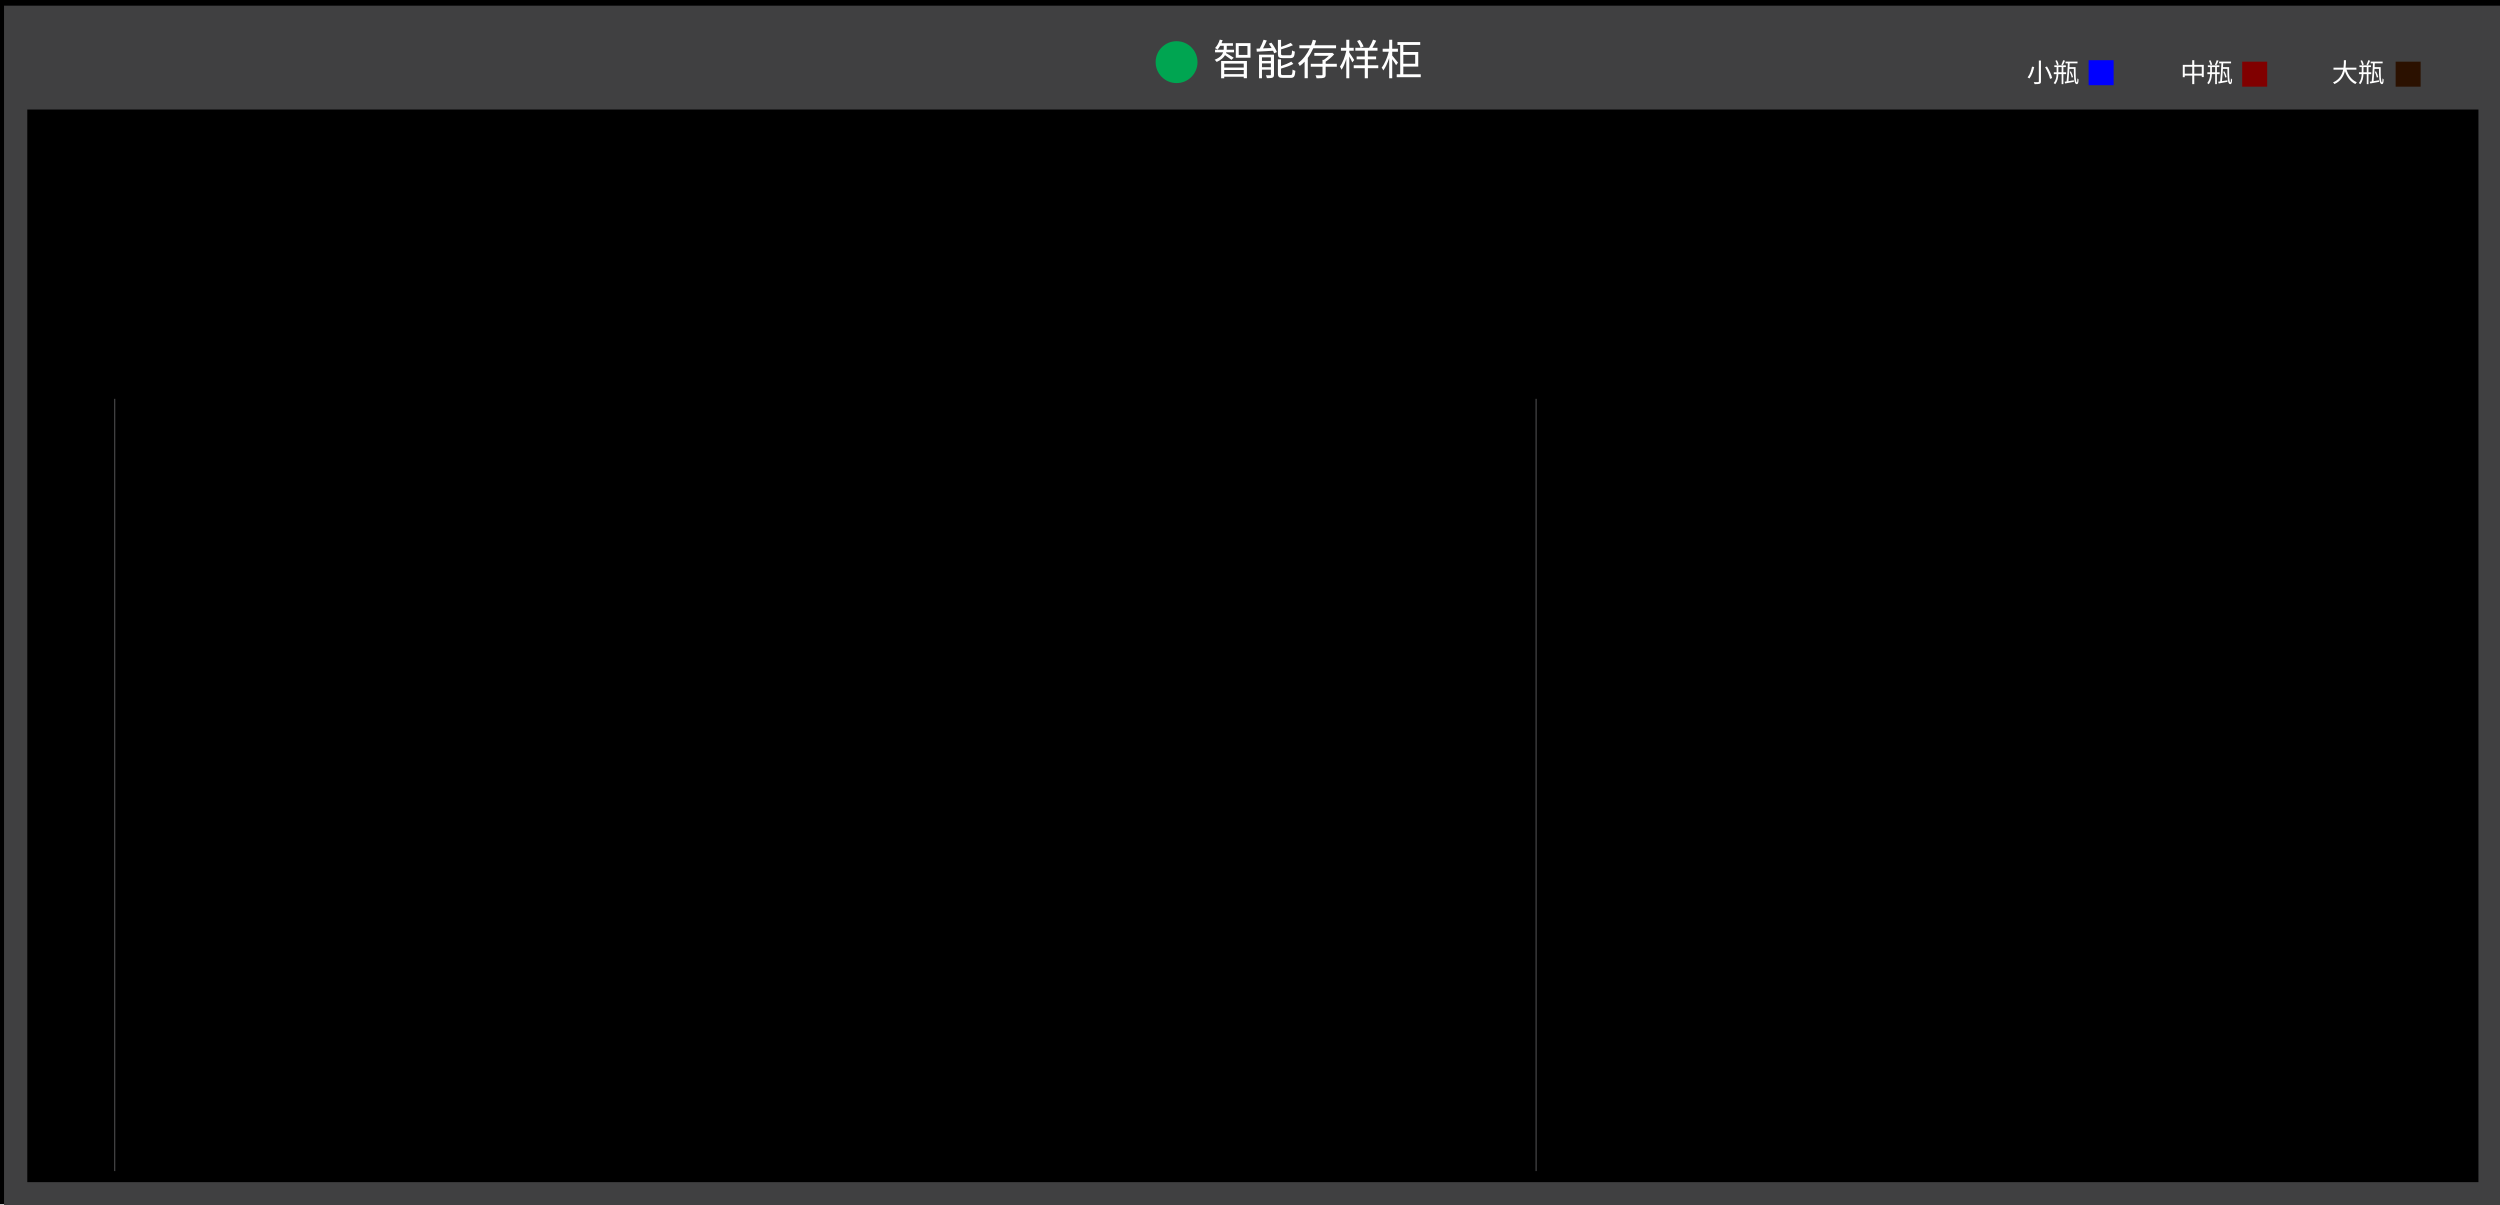
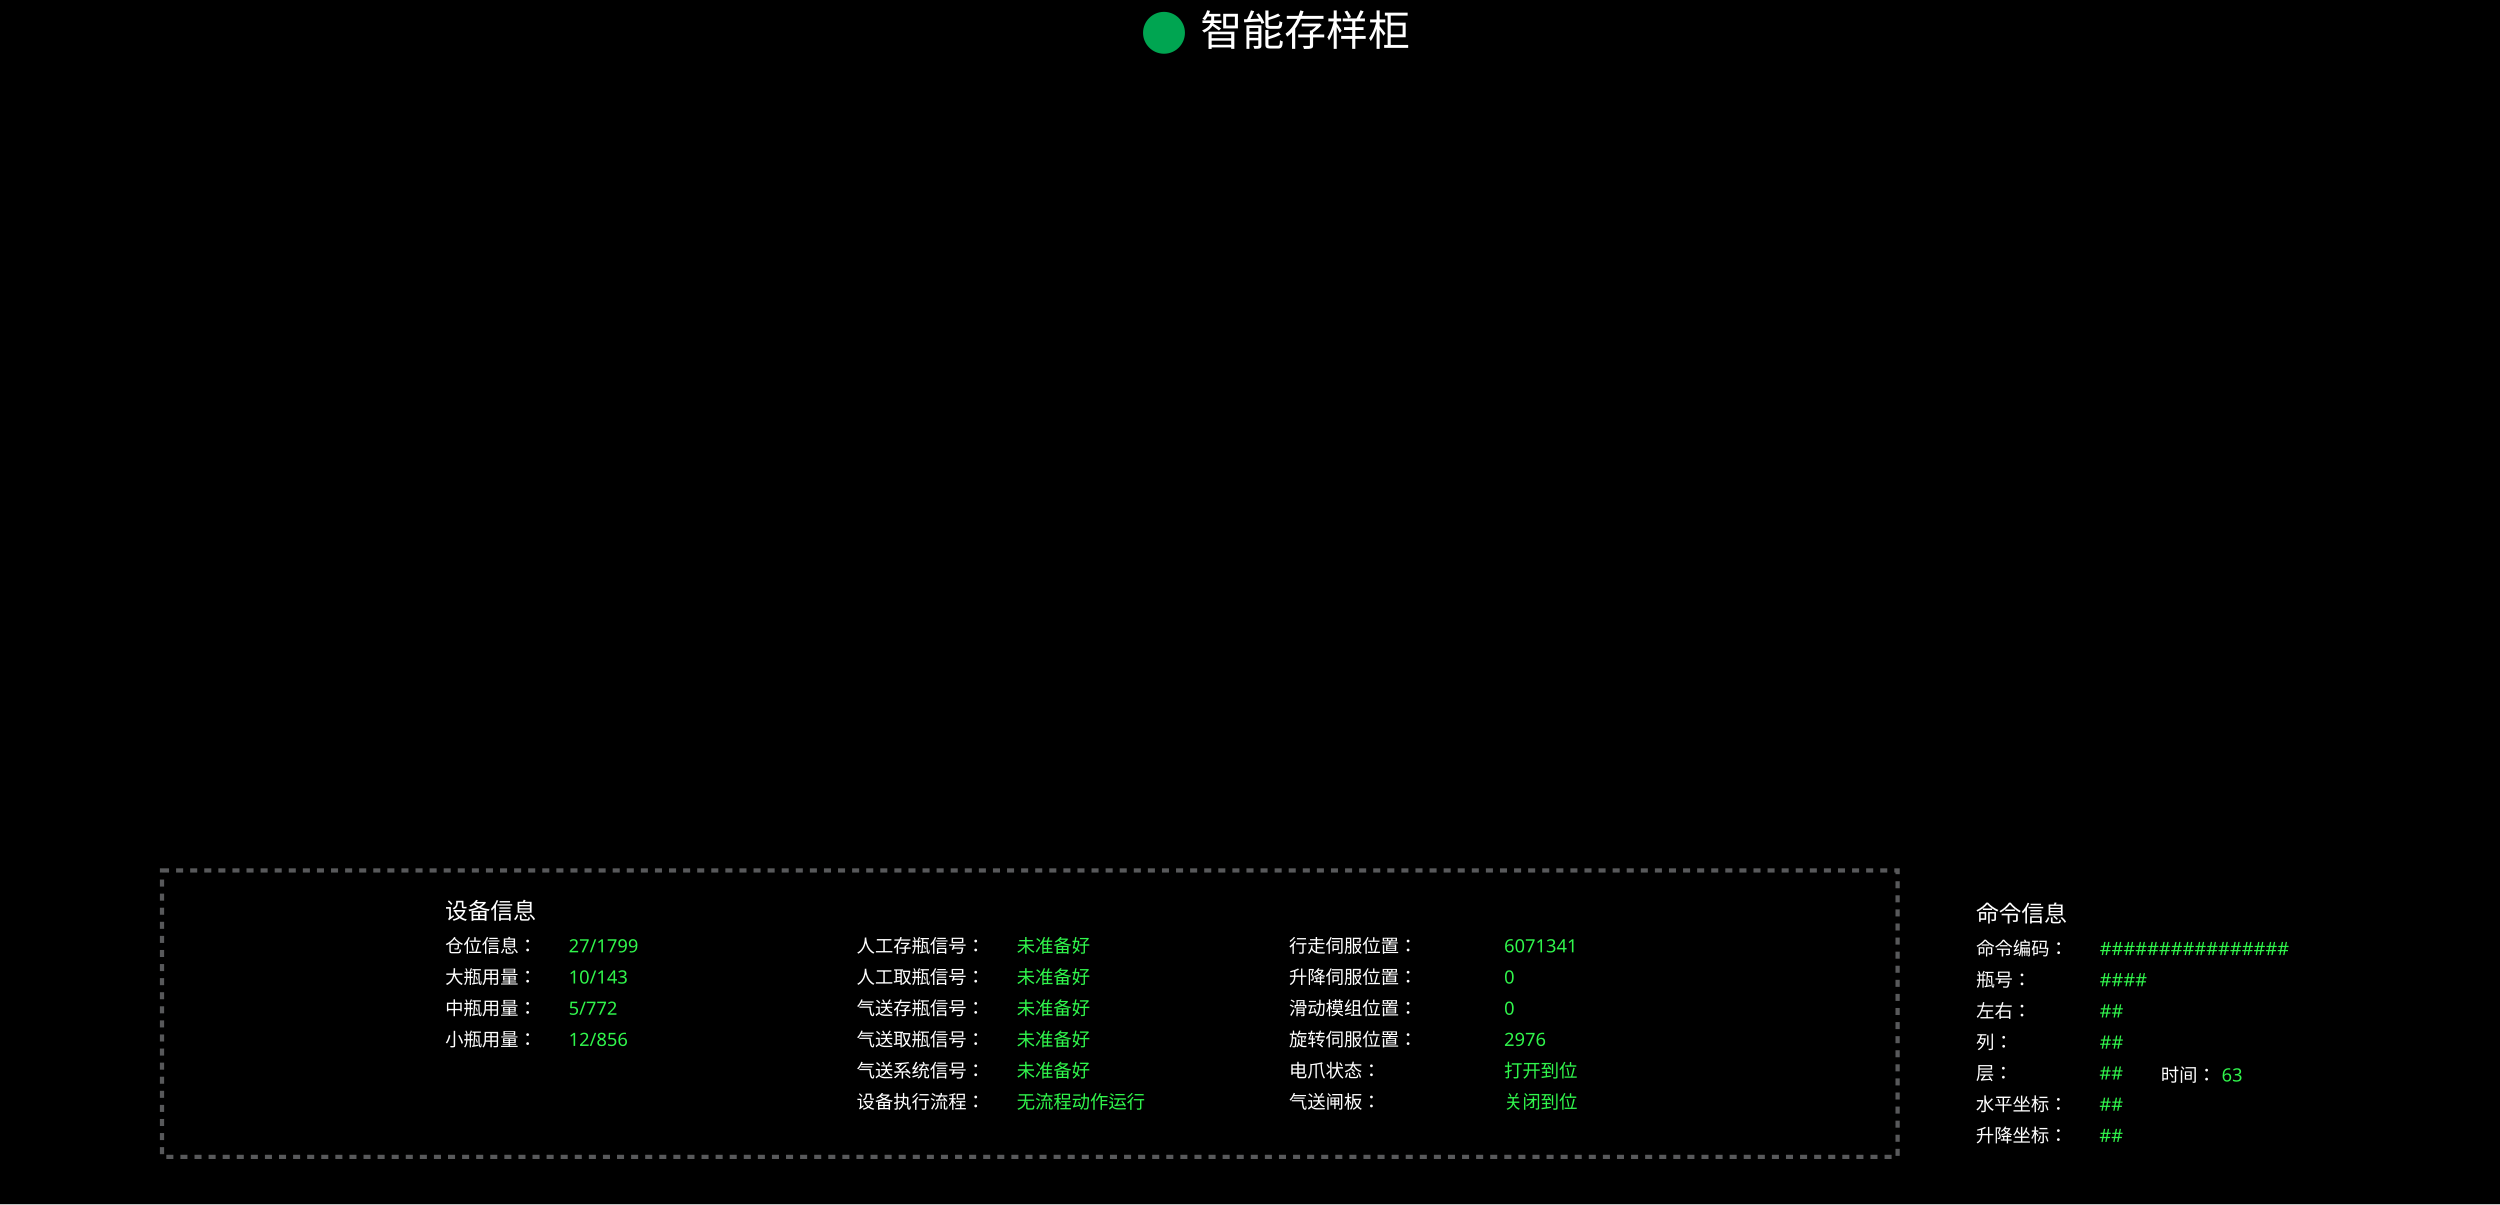
<svg xmlns="http://www.w3.org/2000/svg" version="1.1" id="svg2" x="0px" y="0px" viewBox="0 0 1910 920" style="enable-background:new 0 0 1910 920;" xml:space="preserve" width="100%" height="100%">
  <defs id="defs939">
	

	
		


	





	
</defs>
  <style type="text/css" id="style3">
	.st0{fill:#404041;}
	.st1{fill:url(#SVGID_1_);}
	.st2{fill:#404040;}
	.st3{fill:#A6A8AB;}
	.st4{fill:#FFFFFF;}
	.st5{font-family:'MicrosoftYaHei';}
	.st6{font-size:19.895px;}
	.st7{fill:#D0D2D3;}
	.st8{fill:#E6E7E8;}
	.st9{fill:#231F20;}
	.st10{fill:#00A551;}
	.st11{fill:url(#SVGID_2_);}
	.st12{fill:#929497;}
	.st13{fill:#58595B;}
	.st14{fill:url(#rect138_1_);}
	.st15{fill:#414042;}
	.st16{fill:url(#SVGID_3_);}
	.st17{fill:#808184;}
	.st18{fill:#6D6E70;}
	.st19{fill:#26A9E0;fill-opacity:0.129;}
	.st20{font-size:15.114px;}
	.st21{fill:#FFFFFF;enable-background:new    ;}
	.st22{fill:url(#SVGID_4_);}
	.st23{fill:url(#SVGID_5_);}
	.st24{fill:url(#rect121_1_);}
	.st25{fill:url(#SVGID_6_);}
	.st26{fill:url(#SVGID_7_);}
	.st27{fill:url(#SVGID_8_);}
	.st28{fill:url(#SVGID_9_);}
	.st29{fill:url(#SVGID_10_);}
	.st30{fill:url(#SVGID_11_);}
	.st31{fill:url(#SVGID_12_);}
	.st32{fill:url(#SVGID_13_);}
	.st33{fill:url(#SVGID_14_);}
	.st34{fill:url(#SVGID_15_);}
	.st35{fill:url(#SVGID_16_);}
	.st36{fill:#EC1C24;}
	.st37{font-size:14.606px;}
	.st38{fill:#EE4036;enable-background:new    ;}
	.st39{font-size:16.371px;}
	.st40{fill:url(#SVGID_17_);}
	.st41{fill:url(#SVGID_18_);}
	.st42{fill:url(#SVGID_19_);}
	.st43{fill:url(#SVGID_20_);}
	.st44{fill:url(#SVGID_21_);}
	.st45{fill:none;stroke:#404041;stroke-miterlimit:10;}
</style>
  <rect id="rect432" y="0" width="1910" height="920" x="0">
</rect>
  <linearGradient id="rect121_1_" gradientUnits="userSpaceOnUse" x1="247.372" y1="827.457" x2="247.372" y2="754.332" gradientTransform="matrix(1.0611,0,0,-1.0611,1.4622,981.9968)">
    <stop offset="0" style="stop-color:#BBBDBF" id="stop154" />
    <stop offset="0.988" style="stop-color:#404041" id="stop156" />
    <stop offset="1" style="stop-color:#404041" id="stop158" />
  </linearGradient>
-   <path class="st0" d="m 1911.28,907.432 v -0.285 -3.989 0 l -0.345,-840.294 v -56.419 0 -2.137 H 3.08 v 76.08 3.277 0 819.493 4.274 13.535 H 1911.28 Z M 20.841,83.664 H 1893.519 V 903.158 H 20.841 Z" id="path320" style="fill:#404041;stroke-width:1.567" />
-   <line class="st45" x1="87.6" y1="304.7" x2="87.6" y2="894.7" id="line453" style="fill:none;stroke:#404041;stroke-miterlimit:10" />
-   <line class="st45" x1="1173.6" y1="304.7" x2="1173.6" y2="894.7" id="line455" style="fill:none;stroke:#404041;stroke-miterlimit:10" />
-   <circle style="fill:#00a551;stroke-width:1.429" r="16" cy="47.478" cx="898.9" class="st10" id="_272067176-7" />
-   <text style="font-style:normal;font-variant:normal;font-weight:normal;font-stretch:normal;font-size:32px;line-height:0%;font-family:STSong;-inkscape-font-specification:STSong;text-align:start;writing-mode:lr-tb;text-anchor:start;fill:#ffffff" y="57.244" x="926.702" class="st4 st5 st6" id="text209-1">智能存样柜</text>
-   <text y="62.681" x="1548.44" style="font-size:19.895px;line-height:0%;font-family:MicrosoftYaHei;fill:#ffffff;stroke-width:1" class="st4 st5 st6" id="text209_15">小瓶</text>
-   <rect style="fill:#0000ff;stroke-width:1.061;fill-opacity:1" height="19.1" width="19.1" class="st10" y="45.993" x="1595.714" id="_272064080" />
-   <text id="text209_16" class="st4 st5 st6" x="1665.742" y="62.681" style="font-size:19.895px;line-height:0%;font-family:MicrosoftYaHei;fill:#ffffff">中瓶</text>
-   <rect id="_272063864" x="1713.027" y="47.115" class="st36" width="19.1" height="19.1" style="fill:#800000" />
-   <text class="st4 st5 st6" id="text391" x="1781.555" y="62.681" style="font-size:19.895px;line-height:0%;font-family:MicrosoftYaHei;fill:#ffffff">大瓶</text>
-   <rect id="_272063864-4" x="1830.269" y="47.115" class="st3" width="19.1" height="19.1" style="fill:#2b1100" />
+   <circle style="fill:#00a551;stroke-width:1.429" r="16" cy="25.06" cx="889.293" class="st10" id="_272067176-7" />
+   <text style="font-style:normal;font-variant:normal;font-weight:normal;font-stretch:normal;font-size:32px;line-height:0%;font-family:STSong;-inkscape-font-specification:STSong;text-align:start;writing-mode:lr-tb;text-anchor:start;fill:#ffffff" y="34.826" x="917.095" class="st4 st5 st6" id="text209-1">智能存样柜</text>
+   <rect id="rect2382" height="218.847" width="1326" class="st183" y="665.016" x="123.775" style="clip-rule:evenodd;fill:none;fill-rule:evenodd;stroke:#58595b;stroke-width:3.228;stroke-miterlimit:10;stroke-dasharray:5.38, 5.38" />
+   <text style="font-style:normal;font-variant:normal;font-weight:normal;font-stretch:normal;font-size:14px;line-height:125%;font-family:'Microsoft YaHei';-inkscape-font-specification:'Microsoft YaHei';text-align:start;writing-mode:lr-tb;text-anchor:start;fill:#ffffff" id="text2384" class="st174 st175 st184" x="340.112" y="727.608">仓位信息：</text>
+   <text style="font-style:normal;font-variant:normal;font-weight:normal;font-stretch:normal;font-size:14px;line-height:125%;font-family:'Microsoft YaHei';-inkscape-font-specification:'Microsoft YaHei';text-align:start;writing-mode:lr-tb;text-anchor:start;fill:#ffffff" id="text2386" class="st174 st175 st184" x="340.112" y="751.441">大瓶用量：</text>
+   <text style="font-style:normal;font-variant:normal;font-weight:normal;font-stretch:normal;font-size:14px;line-height:125%;font-family:'Microsoft YaHei';-inkscape-font-specification:'Microsoft YaHei';text-align:start;writing-mode:lr-tb;text-anchor:start;fill:#ffffff" id="text2388" class="st174 st175 st184" x="340.112" y="775.274">中瓶用量：</text>
+   <text style="font-style:normal;font-variant:normal;font-weight:normal;font-stretch:normal;font-size:14px;line-height:125%;font-family:'Microsoft YaHei';-inkscape-font-specification:'Microsoft YaHei';text-align:start;writing-mode:lr-tb;text-anchor:start;fill:#ffffff" id="text2390" class="st174 st175 st184" x="340.112" y="799.108">小瓶用量：</text>
+   <text style="font-style:normal;font-variant:normal;font-weight:normal;font-stretch:normal;font-size:14px;line-height:125%;font-family:'Microsoft YaHei';-inkscape-font-specification:'Microsoft YaHei';text-align:start;writing-mode:lr-tb;text-anchor:start;fill:#30f64c" id="text2396" class="st97 st175 st184" x="434.445" y="727.608">27/1799</text>
+   <text style="font-style:normal;font-variant:normal;font-weight:normal;font-stretch:normal;font-size:14px;line-height:125%;font-family:'Microsoft YaHei';-inkscape-font-specification:'Microsoft YaHei';text-align:start;writing-mode:lr-tb;text-anchor:start;fill:#30f64c" id="text2398" class="st97 st175 st184" x="434.445" y="751.441">10/143</text>
+   <text style="font-style:normal;font-variant:normal;font-weight:normal;font-stretch:normal;font-size:14px;line-height:125%;font-family:'Microsoft YaHei';-inkscape-font-specification:'Microsoft YaHei';text-align:start;writing-mode:lr-tb;text-anchor:start;fill:#30f64c" id="text2400" class="st97 st175 st184" x="434.445" y="775.274">5/772</text>
+   <text style="font-style:normal;font-variant:normal;font-weight:normal;font-stretch:normal;font-size:14px;line-height:125%;font-family:'Microsoft YaHei';-inkscape-font-specification:'Microsoft YaHei';text-align:start;writing-mode:lr-tb;text-anchor:start;fill:#30f64c" id="text2402" class="st97 st175 st184" x="434.445" y="799.108">12/856</text>
+   <text style="font-style:normal;font-variant:normal;font-weight:normal;font-stretch:normal;font-size:14px;line-height:125%;font-family:'Microsoft YaHei';-inkscape-font-specification:'Microsoft YaHei';text-align:start;writing-mode:lr-tb;text-anchor:start;fill:#ffffff" id="text2408" class="st174 st175 st184" x="654.445" y="727.608">人工存瓶信号：</text>
+   <text style="font-style:normal;font-variant:normal;font-weight:normal;font-stretch:normal;font-size:14px;line-height:125%;font-family:'Microsoft YaHei';-inkscape-font-specification:'Microsoft YaHei';text-align:start;writing-mode:lr-tb;text-anchor:start;fill:#ffffff" id="text2410" class="st174 st175 st184" x="654.445" y="751.441">人工取瓶信号：</text>
+   <text style="font-style:normal;font-variant:normal;font-weight:normal;font-stretch:normal;font-size:14px;line-height:125%;font-family:'Microsoft YaHei';-inkscape-font-specification:'Microsoft YaHei';text-align:start;writing-mode:lr-tb;text-anchor:start;fill:#ffffff" id="text2412" class="st174 st175 st184" x="654.445" y="775.274">气送存瓶信号：</text>
+   <text style="font-style:normal;font-variant:normal;font-weight:normal;font-stretch:normal;font-size:14px;line-height:125%;font-family:'Microsoft YaHei';-inkscape-font-specification:'Microsoft YaHei';text-align:start;writing-mode:lr-tb;text-anchor:start;fill:#ffffff" id="text2414" class="st174 st175 st184" x="654.445" y="799.108">气送取瓶信号：</text>
+   <text style="font-style:normal;font-variant:normal;font-weight:normal;font-stretch:normal;font-size:14px;line-height:125%;font-family:'Microsoft YaHei';-inkscape-font-specification:'Microsoft YaHei';text-align:start;writing-mode:lr-tb;text-anchor:start;fill:#ffffff" id="text2416" class="st174 st175 st184" x="654.445" y="822.941">气送系统信号：</text>
+   <text style="font-style:normal;font-variant:normal;font-weight:normal;font-stretch:normal;font-size:14px;line-height:125%;font-family:'Microsoft YaHei';-inkscape-font-specification:'Microsoft YaHei';text-align:start;writing-mode:lr-tb;text-anchor:start;fill:#ffffff" id="text2418" class="st174 st175 st184" x="654.445" y="846.774">设备执行流程：</text>
+   <text style="font-style:normal;font-variant:normal;font-weight:normal;font-stretch:normal;font-size:14px;line-height:125%;font-family:'Microsoft YaHei';-inkscape-font-specification:'Microsoft YaHei';text-align:start;writing-mode:lr-tb;text-anchor:start;fill:#30f64c" id="text2420" class="st97 st175 st184" x="776.779" y="727.608">未准备好</text>
+   <text style="font-style:normal;font-variant:normal;font-weight:normal;font-stretch:normal;font-size:14px;line-height:125%;font-family:'Microsoft YaHei';-inkscape-font-specification:'Microsoft YaHei';text-align:start;writing-mode:lr-tb;text-anchor:start;fill:#30f64c" id="text2426" class="st97 st175 st184" x="776.779" y="751.441">未准备好</text>
+   <text style="font-style:normal;font-variant:normal;font-weight:normal;font-stretch:normal;font-size:14px;line-height:125%;font-family:'Microsoft YaHei';-inkscape-font-specification:'Microsoft YaHei';text-align:start;writing-mode:lr-tb;text-anchor:start;fill:#30f64c" id="text2428" class="st97 st175 st184" x="776.779" y="775.274">未准备好</text>
+   <text style="font-style:normal;font-variant:normal;font-weight:normal;font-stretch:normal;font-size:14px;line-height:125%;font-family:'Microsoft YaHei';-inkscape-font-specification:'Microsoft YaHei';text-align:start;writing-mode:lr-tb;text-anchor:start;fill:#30f64c" id="text2430" class="st97 st175 st184" x="776.779" y="799.108">未准备好</text>
+   <text style="font-style:normal;font-variant:normal;font-weight:normal;font-stretch:normal;font-size:14px;line-height:125%;font-family:'Microsoft YaHei';-inkscape-font-specification:'Microsoft YaHei';text-align:start;writing-mode:lr-tb;text-anchor:start;fill:#30f64c" id="text2432" class="st97 st175 st184" x="776.779" y="822.94">未准备好</text>
+   <text style="font-style:normal;font-variant:normal;font-weight:normal;font-stretch:normal;font-size:14px;line-height:125%;font-family:'Microsoft YaHei';-inkscape-font-specification:'Microsoft YaHei';text-align:start;writing-mode:lr-tb;text-anchor:start;fill:#30f64c" id="text2434" class="st97 st175 st184" x="776.779" y="846.774">无流程动作运行</text>
+   <text style="font-style:normal;font-variant:normal;font-weight:normal;font-stretch:normal;font-size:14px;line-height:125%;font-family:'Microsoft YaHei';-inkscape-font-specification:'Microsoft YaHei';text-align:start;writing-mode:lr-tb;text-anchor:start;fill:#ffffff" id="text2440" class="st174 st175 st184" x="984.779" y="727.608">行走伺服位置：</text>
+   <text style="font-style:normal;font-variant:normal;font-weight:normal;font-stretch:normal;font-size:14px;line-height:125%;font-family:'Microsoft YaHei';-inkscape-font-specification:'Microsoft YaHei';text-align:start;writing-mode:lr-tb;text-anchor:start;fill:#ffffff" id="text2442" class="st174 st175 st184" x="984.779" y="751.441">升降伺服位置：</text>
+   <text style="font-style:normal;font-variant:normal;font-weight:normal;font-stretch:normal;font-size:14px;line-height:125%;font-family:'Microsoft YaHei';-inkscape-font-specification:'Microsoft YaHei';text-align:start;writing-mode:lr-tb;text-anchor:start;fill:#ffffff" id="text2444" class="st174 st175 st184" x="984.779" y="775.274">滑动模组位置：</text>
+   <text style="font-style:normal;font-variant:normal;font-weight:normal;font-stretch:normal;font-size:14px;line-height:125%;font-family:'Microsoft YaHei';-inkscape-font-specification:'Microsoft YaHei';text-align:start;writing-mode:lr-tb;text-anchor:start;fill:#ffffff" id="text2446" class="st174 st175 st184" x="984.779" y="799.108">旋转伺服位置：</text>
+   <text style="font-style:normal;font-variant:normal;font-weight:normal;font-stretch:normal;font-size:14px;line-height:125%;font-family:'Microsoft YaHei';-inkscape-font-specification:'Microsoft YaHei';text-align:start;writing-mode:lr-tb;text-anchor:start;fill:#ffffff" id="text2448" class="st174 st175 st184" x="984.779" y="822.941">电爪状态：</text>
+   <text style="font-style:normal;font-variant:normal;font-weight:normal;font-stretch:normal;font-size:14px;line-height:125%;font-family:'Microsoft YaHei';-inkscape-font-specification:'Microsoft YaHei';text-align:start;writing-mode:lr-tb;text-anchor:start;fill:#ffffff" id="text2450" class="st174 st175 st184" x="984.779" y="846.774">气送闸板：</text>
+   <text style="font-style:normal;font-variant:normal;font-weight:normal;font-stretch:normal;font-size:14px;line-height:125%;font-family:'Microsoft YaHei';-inkscape-font-specification:'Microsoft YaHei';text-align:start;writing-mode:lr-tb;text-anchor:start;fill:#30f64c" id="text2452" class="st97 st175 st184" x="1149.112" y="727.608">6071341</text>
+   <text style="font-style:normal;font-variant:normal;font-weight:normal;font-stretch:normal;font-size:14px;line-height:125%;font-family:'Microsoft YaHei';-inkscape-font-specification:'Microsoft YaHei';text-align:start;writing-mode:lr-tb;text-anchor:start;fill:#30f64c" id="text2454" class="st97 st175 st184" x="1149.112" y="751.441">0 </text>
+   <text style="font-style:normal;font-variant:normal;font-weight:normal;font-stretch:normal;font-size:14px;line-height:125%;font-family:'Microsoft YaHei';-inkscape-font-specification:'Microsoft YaHei';text-align:start;writing-mode:lr-tb;text-anchor:start;fill:#30f64c" id="text2456" class="st97 st175 st184" x="1149.112" y="775.274">0</text>
+   <text style="font-style:normal;font-variant:normal;font-weight:normal;font-stretch:normal;font-size:14px;line-height:125%;font-family:'Microsoft YaHei';-inkscape-font-specification:'Microsoft YaHei';text-align:start;writing-mode:lr-tb;text-anchor:start;fill:#30f64c" id="text2458" class="st97 st175 st184" x="1149.112" y="799.108">2976</text>
+   <text style="font-style:normal;font-variant:normal;font-weight:normal;font-stretch:normal;font-size:14px;line-height:125%;font-family:'Microsoft YaHei';-inkscape-font-specification:'Microsoft YaHei';text-align:start;writing-mode:lr-tb;text-anchor:start;fill:#30f64c" id="text2460" class="st97 st175 st184" x="1149.112" y="822.94">打开到位</text>
+   <text style="font-style:normal;font-variant:normal;font-weight:normal;font-stretch:normal;font-size:14px;line-height:125%;font-family:'Microsoft YaHei';-inkscape-font-specification:'Microsoft YaHei';text-align:start;writing-mode:lr-tb;text-anchor:start;fill:#30f64c" id="text2462" class="st97 st175 st184" x="1149.112" y="846.774">关闭到位</text>
+   <text y="702.132" x="340.002" class="st174 st175 st184" id="text2384-1" style="font-style:normal;font-variant:normal;font-weight:normal;font-stretch:normal;font-size:17.333px;line-height:125%;font-family:'Microsoft YaHei';-inkscape-font-specification:'Microsoft YaHei';text-align:start;writing-mode:lr-tb;text-anchor:start;fill:#ffffff">设备信息</text>
+   <text y="729.662" x="1509.808" class="st174 st175 st184" id="text2384-8" style="font-style:normal;font-variant:normal;font-weight:normal;font-stretch:normal;font-size:14px;line-height:125%;font-family:'Microsoft YaHei';-inkscape-font-specification:'Microsoft YaHei';text-align:start;writing-mode:lr-tb;text-anchor:start;fill:#ffffff">命令编码：</text>
+   <text y="753.495" x="1509.808" class="st174 st175 st184" id="text2386-4" style="font-style:normal;font-variant:normal;font-weight:normal;font-stretch:normal;font-size:14px;line-height:125%;font-family:'Microsoft YaHei';-inkscape-font-specification:'Microsoft YaHei';text-align:start;writing-mode:lr-tb;text-anchor:start;fill:#ffffff">瓶号：</text>
+   <text y="777.328" x="1509.808" class="st174 st175 st184" id="text2388-8" style="font-style:normal;font-variant:normal;font-weight:normal;font-stretch:normal;font-size:14px;line-height:125%;font-family:'Microsoft YaHei';-inkscape-font-specification:'Microsoft YaHei';text-align:start;writing-mode:lr-tb;text-anchor:start;fill:#ffffff">左右：</text>
+   <text y="801.162" x="1509.808" class="st174 st175 st184" id="text2390-8" style="font-style:normal;font-variant:normal;font-weight:normal;font-stretch:normal;font-size:14px;line-height:125%;font-family:'Microsoft YaHei';-inkscape-font-specification:'Microsoft YaHei';text-align:start;writing-mode:lr-tb;text-anchor:start;fill:#ffffff">列：</text>
+   <text y="729.662" x="1604.141" class="st97 st175 st184" id="text2396-6" style="font-style:normal;font-variant:normal;font-weight:normal;font-stretch:normal;font-size:14px;line-height:125%;font-family:'Microsoft YaHei';-inkscape-font-specification:'Microsoft YaHei';text-align:start;writing-mode:lr-tb;text-anchor:start;fill:#30f64c">################</text>
+   <text y="753.495" x="1604.141" class="st97 st175 st184" id="text2398-2" style="font-style:normal;font-variant:normal;font-weight:normal;font-stretch:normal;font-size:14px;line-height:125%;font-family:'Microsoft YaHei';-inkscape-font-specification:'Microsoft YaHei';text-align:start;writing-mode:lr-tb;text-anchor:start;fill:#30f64c">####</text>
+   <text y="777.328" x="1604.141" class="st97 st175 st184" id="text2400-6" style="font-style:normal;font-variant:normal;font-weight:normal;font-stretch:normal;font-size:14px;line-height:125%;font-family:'Microsoft YaHei';-inkscape-font-specification:'Microsoft YaHei';text-align:start;writing-mode:lr-tb;text-anchor:start;fill:#30f64c">##</text>
+   <text y="801.162" x="1604.141" class="st97 st175 st184" id="text2402-3" style="font-style:normal;font-variant:normal;font-weight:normal;font-stretch:normal;font-size:14px;line-height:125%;font-family:'Microsoft YaHei';-inkscape-font-specification:'Microsoft YaHei';text-align:start;writing-mode:lr-tb;text-anchor:start;fill:#30f64c">##</text>
+   <text style="font-style:normal;font-variant:normal;font-weight:normal;font-stretch:normal;font-size:17.333px;line-height:125%;font-family:'Microsoft YaHei';-inkscape-font-specification:'Microsoft YaHei';text-align:start;writing-mode:lr-tb;text-anchor:start;fill:#ffffff" id="text2384-1-5" class="st174 st175 st184" x="1509.697" y="704.186">命令信息</text>
+   <text style="font-style:normal;font-variant:normal;font-weight:normal;font-stretch:normal;font-size:14px;line-height:125%;font-family:'Microsoft YaHei';-inkscape-font-specification:'Microsoft YaHei';text-align:start;writing-mode:lr-tb;text-anchor:start;fill:#ffffff" id="text2386-4-1" class="st174 st175 st184" x="1509.574" y="824.781">层：</text>
+   <text style="font-style:normal;font-variant:normal;font-weight:normal;font-stretch:normal;font-size:14px;line-height:125%;font-family:'Microsoft YaHei';-inkscape-font-specification:'Microsoft YaHei';text-align:start;writing-mode:lr-tb;text-anchor:start;fill:#ffffff" id="text2388-8-3" class="st174 st175 st184" x="1509.574" y="848.614">水平坐标：</text>
+   <text style="font-style:normal;font-variant:normal;font-weight:normal;font-stretch:normal;font-size:14px;line-height:125%;font-family:'Microsoft YaHei';-inkscape-font-specification:'Microsoft YaHei';text-align:start;writing-mode:lr-tb;text-anchor:start;fill:#ffffff" id="text2390-8-5" class="st174 st175 st184" x="1509.574" y="872.447">升降坐标：</text>
+   <text style="font-style:normal;font-variant:normal;font-weight:normal;font-stretch:normal;font-size:14px;line-height:125%;font-family:'Microsoft YaHei';-inkscape-font-specification:'Microsoft YaHei';text-align:start;writing-mode:lr-tb;text-anchor:start;fill:#30f64c" id="text2398-2-6" class="st97 st175 st184" x="1603.907" y="824.78">##</text>
+   <text style="font-style:normal;font-variant:normal;font-weight:normal;font-stretch:normal;font-size:14px;line-height:125%;font-family:'Microsoft YaHei';-inkscape-font-specification:'Microsoft YaHei';text-align:start;writing-mode:lr-tb;text-anchor:start;fill:#30f64c" id="text2400-6-6" class="st97 st175 st184" x="1603.907" y="848.614">##</text>
+   <text style="font-style:normal;font-variant:normal;font-weight:normal;font-stretch:normal;font-size:14px;line-height:125%;font-family:'Microsoft YaHei';-inkscape-font-specification:'Microsoft YaHei';text-align:start;writing-mode:lr-tb;text-anchor:start;fill:#30f64c" id="text2402-3-5" class="st97 st175 st184" x="1603.907" y="872.447">##</text>
+   <text y="826.253" x="1650.848" class="st174 st175 st184" id="text2386-4-1-0" style="font-style:normal;font-variant:normal;font-weight:normal;font-stretch:normal;font-size:14px;line-height:125%;font-family:'Microsoft YaHei';-inkscape-font-specification:'Microsoft YaHei';text-align:start;writing-mode:lr-tb;text-anchor:start;fill:#ffffff">时间：</text>
+   <text y="826.253" x="1697.302" class="st97 st175 st184" id="text2398-2-6-5" style="font-style:normal;font-variant:normal;font-weight:normal;font-stretch:normal;font-size:14px;line-height:125%;font-family:'Microsoft YaHei';-inkscape-font-specification:'Microsoft YaHei';text-align:start;writing-mode:lr-tb;text-anchor:start;fill:#30f64c">63</text>
</svg>
